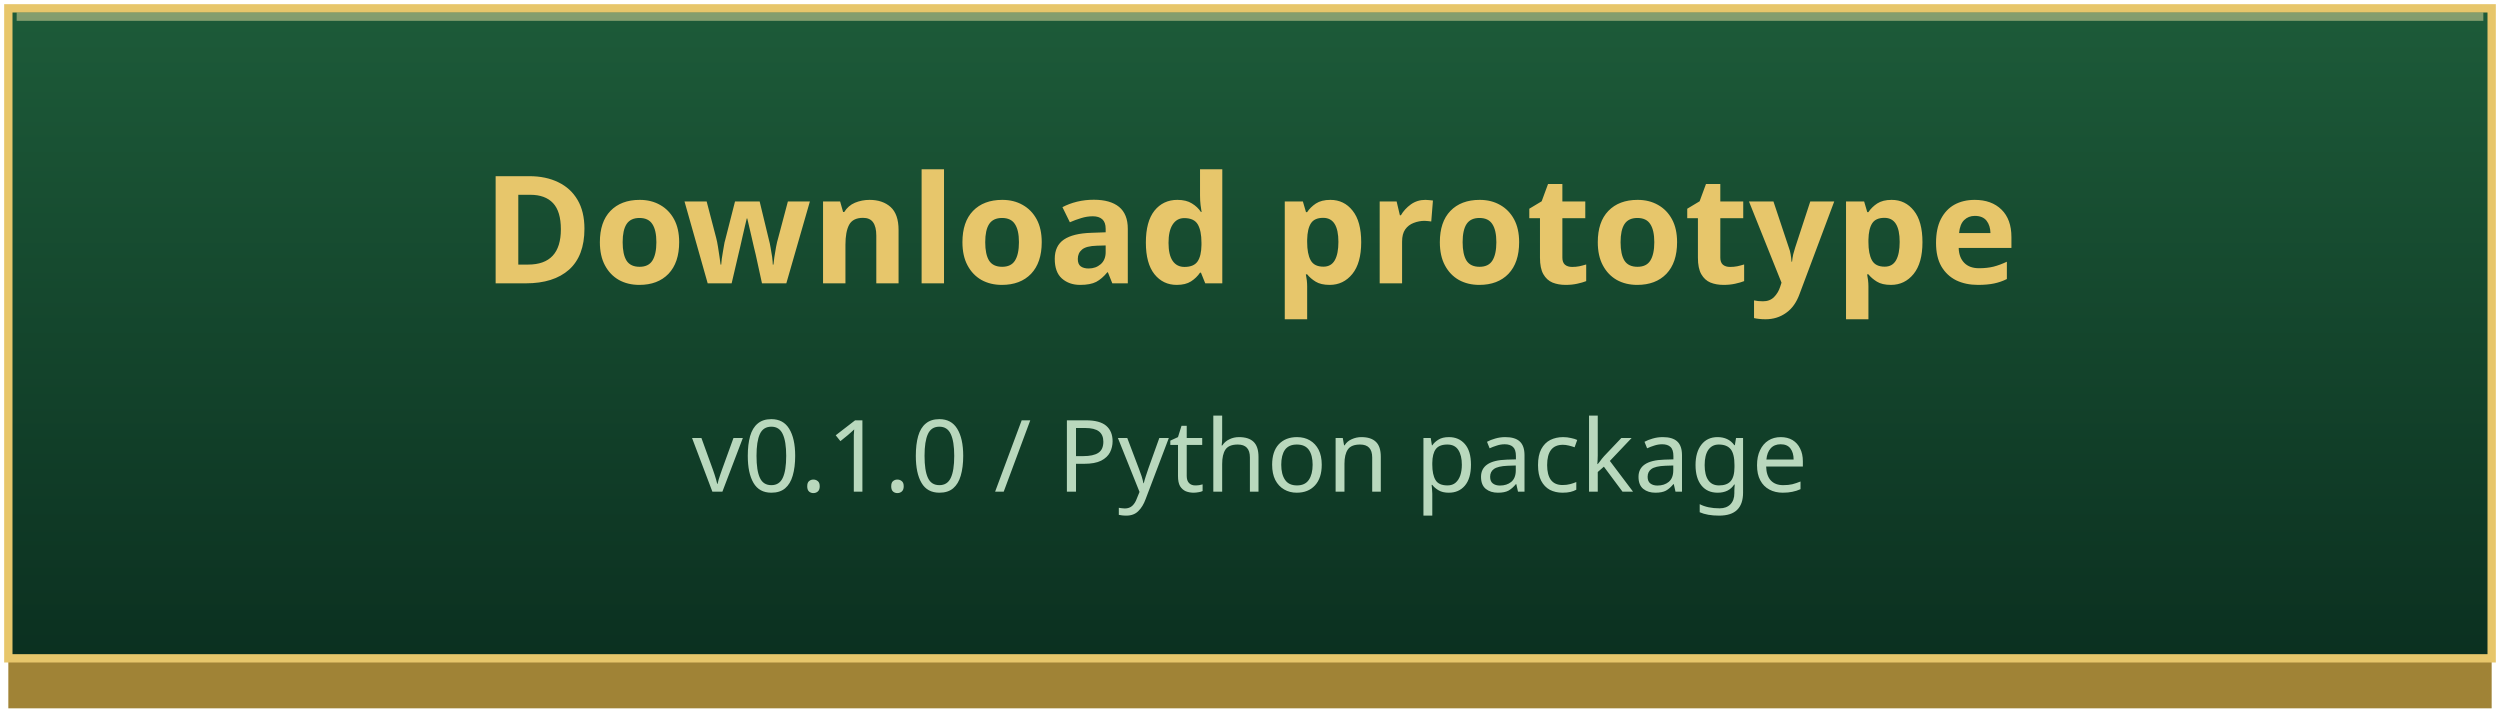
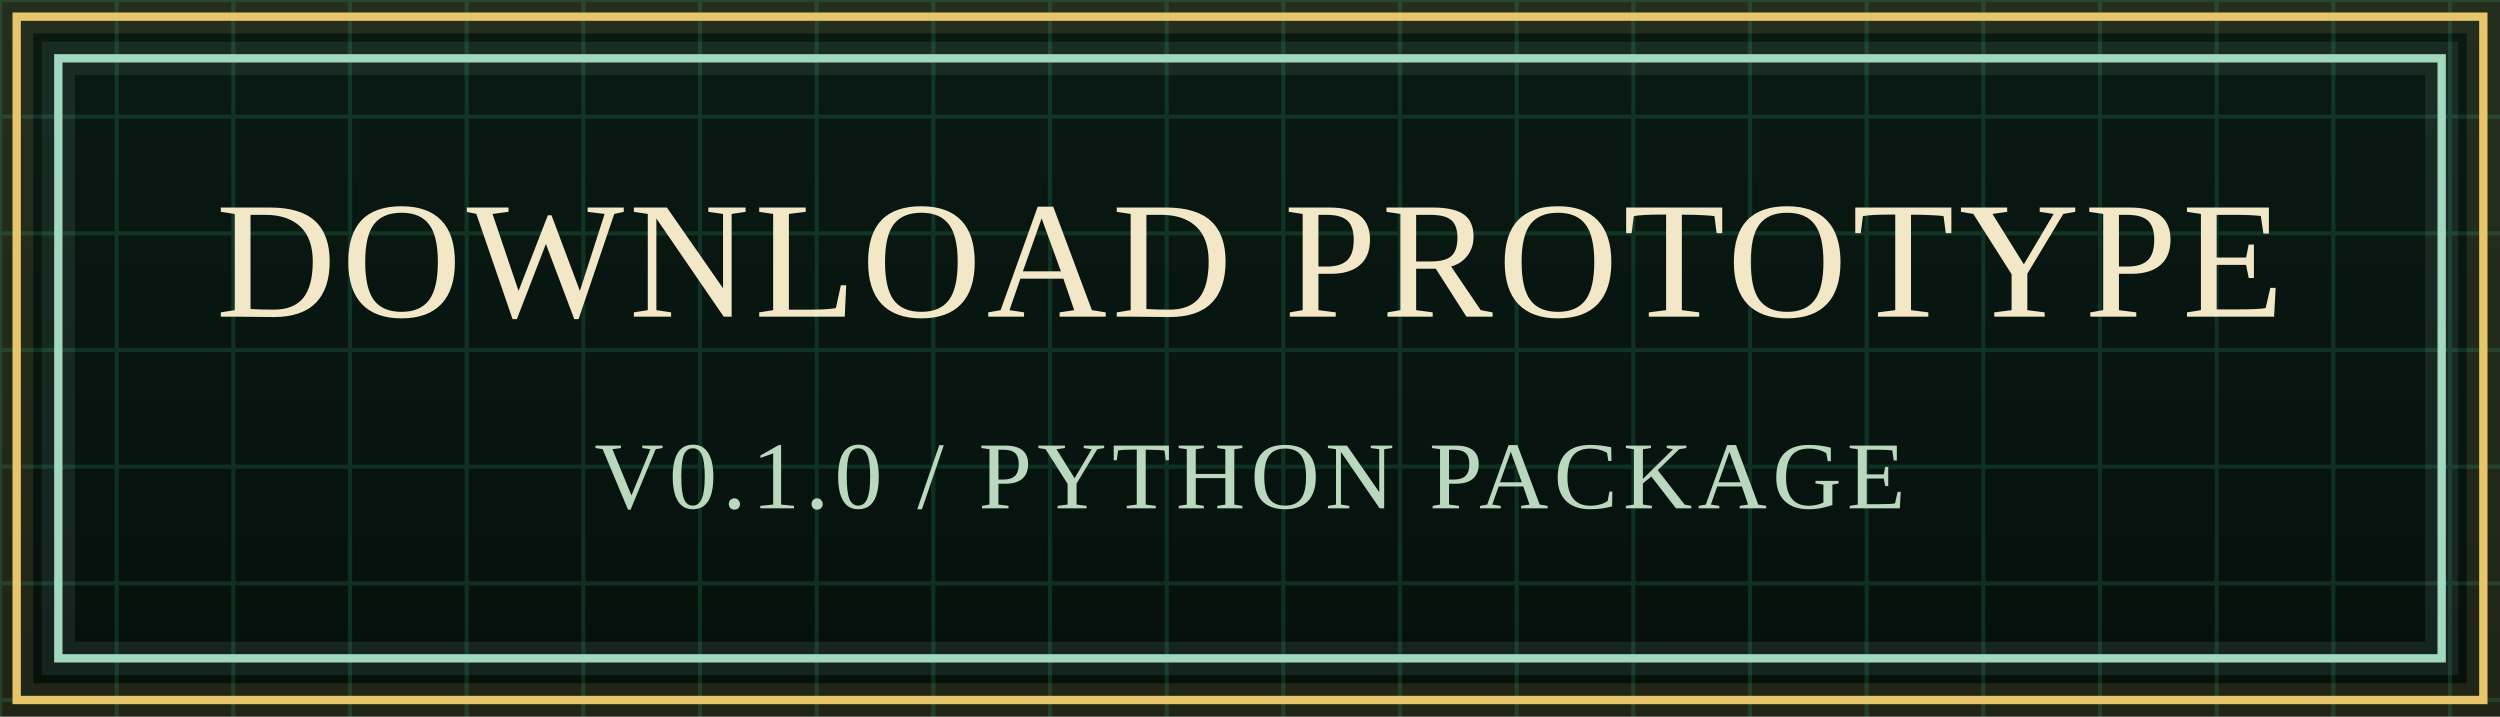
<svg xmlns="http://www.w3.org/2000/svg" width="300" height="86" viewBox="0 0 300 86">
  <defs>
    <linearGradient id="face" x2="0" y2="1">
-       <stop stop-color="#1d5b39" />
-       <stop offset="1" stop-color="#0b3020" />
+       <stop stop-color="#0a1a14" />
+       <stop offset="1" stop-color="#06100c" />
    </linearGradient>
  </defs>
-   <rect x="1" y="7" width="298" height="78" fill="#a08336" />
-   <rect x="1" y="1" width="298" height="78" fill="url(#face)" stroke="#e7c66b" />
-   <path d="M2 2h296" stroke="#fff0b0" stroke-opacity=".45" />
-   <text x="150" y="34" text-anchor="middle" font-family="Segoe UI, sans-serif" font-size="18" font-weight="650" fill="#e7c66b">Download prototype</text>
-   <text x="150" y="59" text-anchor="middle" font-family="Segoe UI, sans-serif" font-size="12" fill="#b9d8bd">v0.1.0 / Python package</text>
+   <rect width="300" height="86" fill="url(#face)" />
+   <path d="M0 0v86M14 0v86M28 0v86M42 0v86M56 0v86M70 0v86M84 0v86M98 0v86M112 0v86M126 0v86M140 0v86M154 0v86M168 0v86M182 0v86M196 0v86M210 0v86M224 0v86M238 0v86M252 0v86M266 0v86M280 0v86M294 0v86M0 0h300M0 14h300M0 28h300M0 42h300M0 56h300M0 70h300M0 84h300" fill="none" stroke="#3ce4a0" stroke-opacity=".14" stroke-width=".5" />
+   <g fill="none" stroke="#e7c66b">
+     <rect x="2" y="2" width="296" height="82" stroke-width="4" stroke-opacity=".12" />
+     <rect x="2" y="2" width="296" height="82" stroke-width="1" />
+   </g>
+   <g fill="none" stroke="#a2d8be">
+     <rect x="7" y="7" width="286" height="72" stroke-width="4" stroke-opacity=".10" />
+     <rect x="7" y="7" width="286" height="72" stroke-width="1" />
+   </g>
+   <g text-anchor="middle" font-family="Times New Roman, Times, serif">
+     <text x="150" y="38" font-size="20" letter-spacing=".6" fill="#f2e7c6">DOWNLOAD PROTOTYPE</text>
+     <text x="150" y="61" font-size="11.5" letter-spacing=".65" fill="#b9d8bd">V0.1.0 / PYTHON PACKAGE</text>
+   </g>
</svg>
